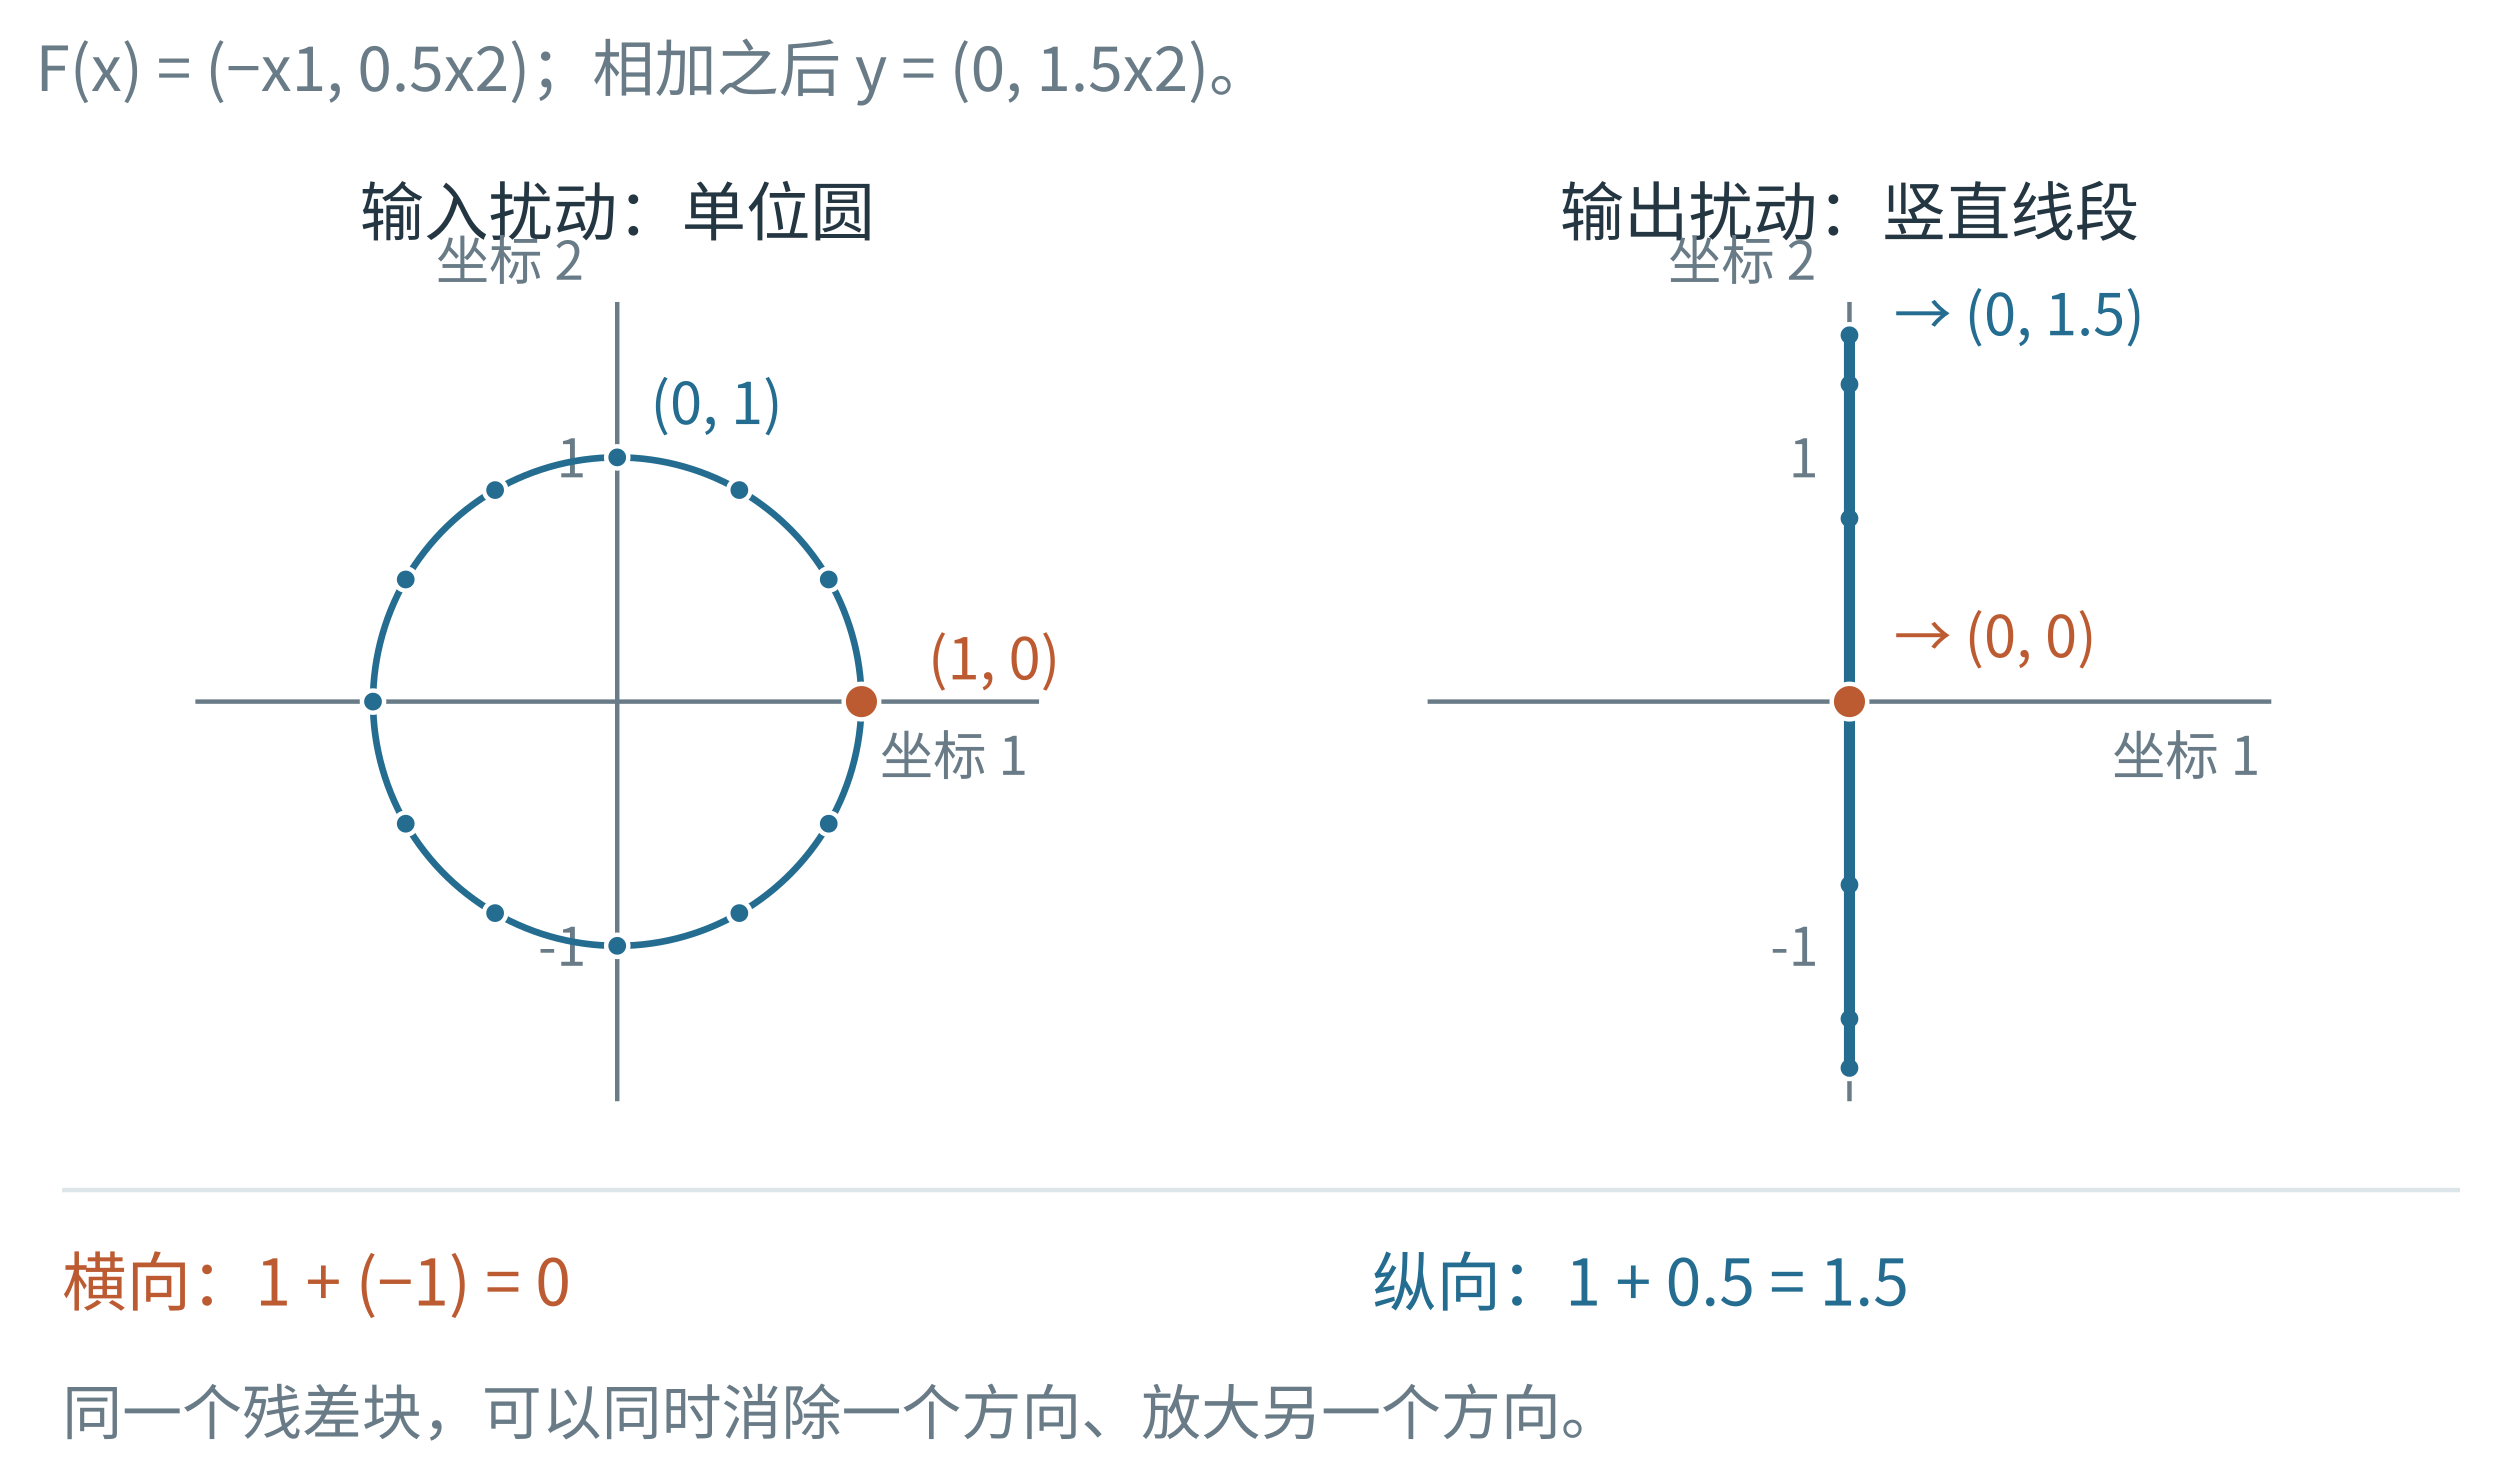
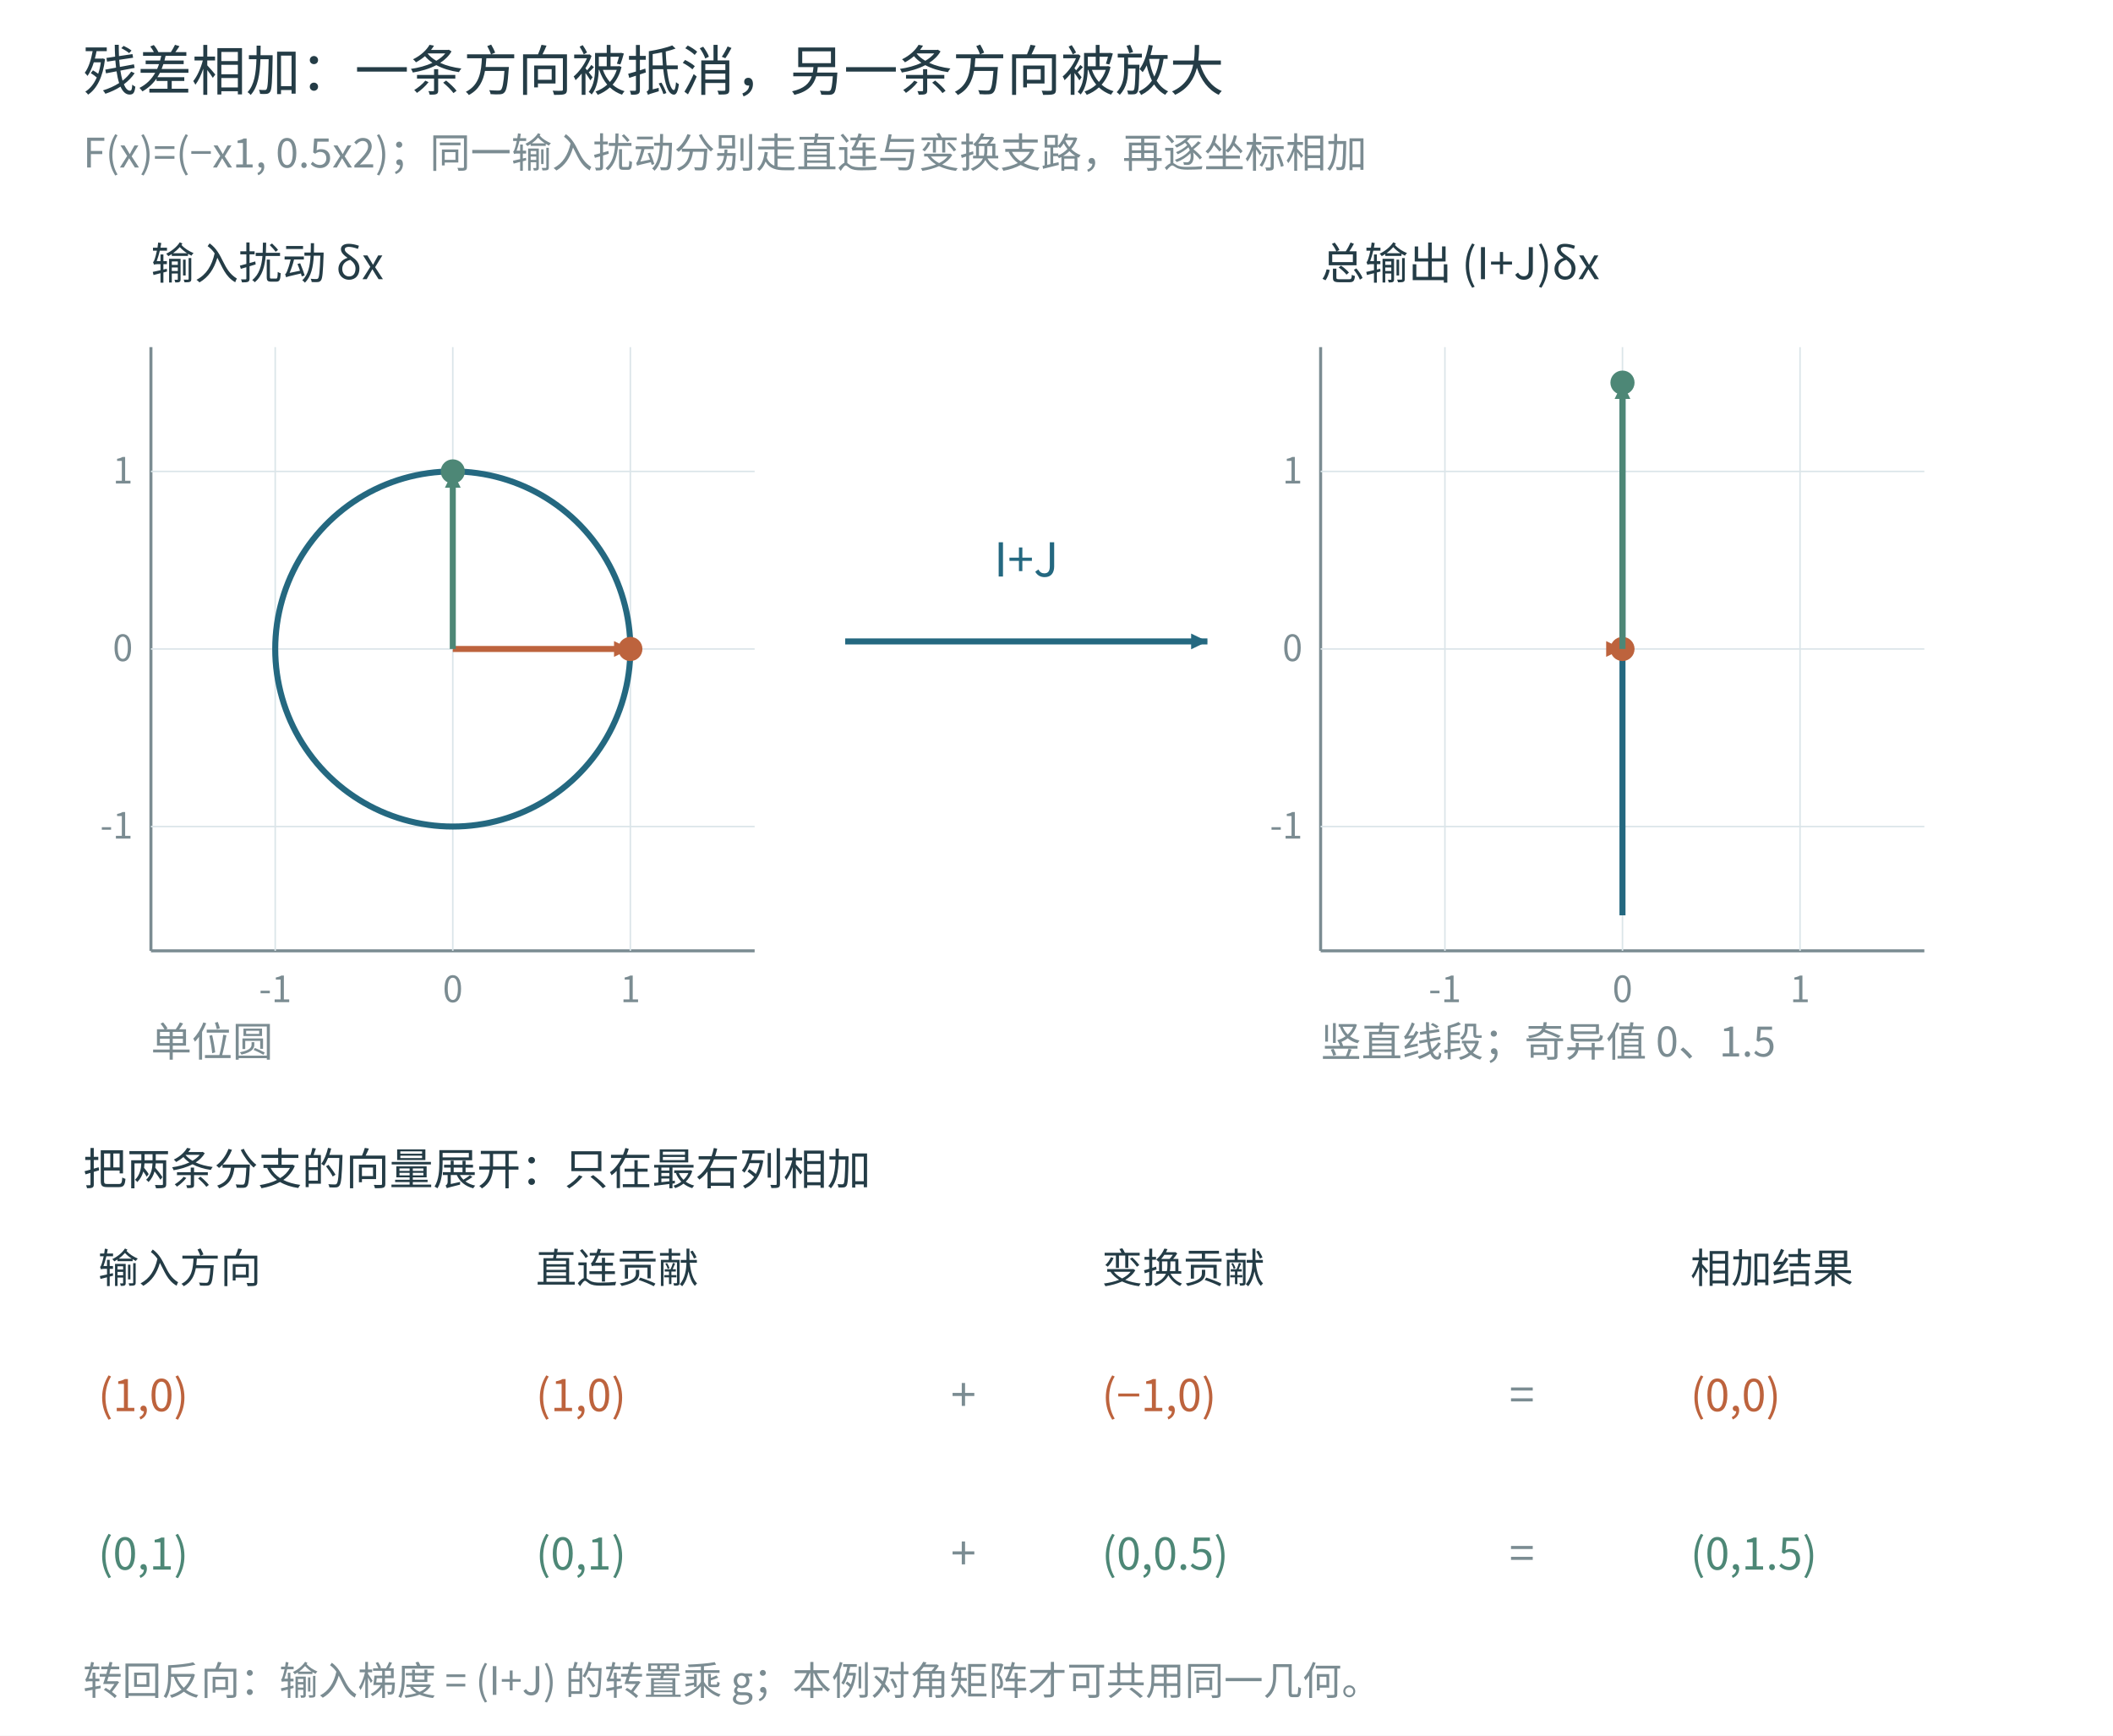
- <svg xmlns="http://www.w3.org/2000/svg" width="1126" height="668" viewBox="32 64 1126 668" role="img">
-   <rect x="32" y="64" width="1126" height="668" fill="#ffffff" />
-   <rect width="1200" height="750" fill="white" />
-   <g font-family="Microsoft YaHei, Noto Sans CJK SC, sans-serif" fill="#233642">
-     <text x="48" y="105" font-size="28" fill="#687b86" text-anchor="start">F(x) = (−x1, 0.5x2)；相加之后 y = (0, 1.5x2)。</text>
-     <text x="310" y="170" font-size="29" fill="#233642" text-anchor="middle">输入扰动：单位圆</text>
-     <line x1="120" y1="380" x2="500" y2="380" stroke="#687b86" stroke-width="2" />
-     <line x1="310" y1="560" x2="310" y2="200" stroke="#687b86" stroke-width="2" />
-     <text x="495" y="413" font-size="24" fill="#687b86" text-anchor="end">坐标 1</text>
-     <text x="295" y="190" font-size="24" fill="#687b86" text-anchor="end">坐标 2</text>
-     <text x="296" y="499" font-size="24" fill="#687b86" text-anchor="end">-1</text>
-     <text x="296" y="279" font-size="24" fill="#687b86" text-anchor="end">1</text>
-     <text x="865" y="170" font-size="29" fill="#233642" text-anchor="middle">输出扰动：竖直线段</text>
-     <line x1="675" y1="380" x2="1055" y2="380" stroke="#687b86" stroke-width="2" />
-     <line x1="865" y1="560" x2="865" y2="200" stroke="#687b86" stroke-width="2" />
-     <text x="1050" y="413" font-size="24" fill="#687b86" text-anchor="end">坐标 1</text>
-     <text x="850" y="190" font-size="24" fill="#687b86" text-anchor="end">坐标 2</text>
-     <text x="851" y="499" font-size="24" fill="#687b86" text-anchor="end">-1</text>
-     <text x="851" y="279" font-size="24" fill="#687b86" text-anchor="end">1</text>
-     <polyline points="420.000,380.000 419.933,376.161 419.732,372.327 419.397,368.502 418.929,364.691 418.329,360.899 417.596,357.130 416.733,353.389 415.739,349.680 414.616,346.008 413.366,342.378 411.990,338.793 410.490,335.259 408.867,331.779 407.124,328.358 405.263,325.000 403.285,321.709 401.194,318.489 398.992,315.344 396.681,312.277 394.265,309.293 391.746,306.396 389.127,303.588 386.412,300.873 383.604,298.254 380.707,295.735 377.723,293.319 374.656,291.008 371.511,288.806 368.291,286.715 365.000,284.737 361.642,282.876 358.221,281.133 354.741,279.510 351.207,278.010 347.622,276.634 343.992,275.384 340.320,274.261 336.611,273.267 332.870,272.404 329.101,271.671 325.309,271.071 321.498,270.603 317.673,270.268 313.839,270.067 310.000,270.000 306.161,270.067 302.327,270.268 298.502,270.603 294.691,271.071 290.899,271.671 287.130,272.404 283.389,273.267 279.680,274.261 276.008,275.384 272.378,276.634 268.793,278.010 265.259,279.510 261.779,281.133 258.358,282.876 255.000,284.737 251.709,286.715 248.489,288.806 245.344,291.008 242.277,293.319 239.293,295.735 236.396,298.254 233.588,300.873 230.873,303.588 228.254,306.396 225.735,309.293 223.319,312.277 221.008,315.344 218.806,318.489 216.715,321.709 214.737,325.000 212.876,328.358 211.133,331.779 209.510,335.259 208.010,338.793 206.634,342.378 205.384,346.008 204.261,349.680 203.267,353.389 202.404,357.130 201.671,360.899 201.071,364.691 200.603,368.502 200.268,372.327 200.067,376.161 200.000,380.000 200.067,383.839 200.268,387.673 200.603,391.498 201.071,395.309 201.671,399.101 202.404,402.870 203.267,406.611 204.261,410.320 205.384,413.992 206.634,417.622 208.010,421.207 209.510,424.741 211.133,428.221 212.876,431.642 214.737,435.000 216.715,438.291 218.806,441.511 221.008,444.656 223.319,447.723 225.735,450.707 228.254,453.604 230.873,456.412 233.588,459.127 236.396,461.746 239.293,464.265 242.277,466.681 245.344,468.992 248.489,471.194 251.709,473.285 255.000,475.263 258.358,477.124 261.779,478.867 265.259,480.490 268.793,481.990 272.378,483.366 276.008,484.616 279.680,485.739 283.389,486.733 287.130,487.596 290.899,488.329 294.691,488.929 298.502,489.397 302.327,489.732 306.161,489.933 310.000,490.000 313.839,489.933 317.673,489.732 321.498,489.397 325.309,488.929 329.101,488.329 332.870,487.596 336.611,486.733 340.320,485.739 343.992,484.616 347.622,483.366 351.207,481.990 354.741,480.490 358.221,478.867 361.642,477.124 365.000,475.263 368.291,473.285 371.511,471.194 374.656,468.992 377.723,466.681 380.707,464.265 383.604,461.746 386.412,459.127 389.127,456.412 391.746,453.604 394.265,450.707 396.681,447.723 398.992,444.656 401.194,441.511 403.285,438.291 405.263,435.000 407.124,431.642 408.867,428.221 410.490,424.741 411.990,421.207 413.366,417.622 414.616,413.992 415.739,410.320 416.733,406.611 417.596,402.870 418.329,399.101 418.929,395.309 419.397,391.498 419.732,387.673 419.933,383.839 420.000,380.000" fill="none" stroke="#246d91" stroke-width="3" stroke-linejoin="round" />
-     <circle cx="420.0" cy="380.0" r="5" fill="#246d91" stroke="white" stroke-width="2" />
-     <circle cx="865" cy="380.0" r="5" fill="#246d91" stroke="white" stroke-width="2" />
-     <circle cx="405.263" cy="325.0" r="5" fill="#246d91" stroke="white" stroke-width="2" />
-     <circle cx="865" cy="297.5" r="5" fill="#246d91" stroke="white" stroke-width="2" />
-     <circle cx="365.0" cy="284.737" r="5" fill="#246d91" stroke="white" stroke-width="2" />
-     <circle cx="865" cy="237.106" r="5" fill="#246d91" stroke="white" stroke-width="2" />
-     <circle cx="310.0" cy="270.0" r="5" fill="#246d91" stroke="white" stroke-width="2" />
-     <circle cx="865" cy="215.0" r="5" fill="#246d91" stroke="white" stroke-width="2" />
-     <circle cx="255" cy="284.737" r="5" fill="#246d91" stroke="white" stroke-width="2" />
-     <circle cx="865" cy="237.106" r="5" fill="#246d91" stroke="white" stroke-width="2" />
-     <circle cx="214.737" cy="325.0" r="5" fill="#246d91" stroke="white" stroke-width="2" />
-     <circle cx="865" cy="297.5" r="5" fill="#246d91" stroke="white" stroke-width="2" />
-     <circle cx="200.0" cy="380.0" r="5" fill="#246d91" stroke="white" stroke-width="2" />
-     <circle cx="865" cy="380.0" r="5" fill="#246d91" stroke="white" stroke-width="2" />
-     <circle cx="214.737" cy="435.0" r="5" fill="#246d91" stroke="white" stroke-width="2" />
-     <circle cx="865" cy="462.5" r="5" fill="#246d91" stroke="white" stroke-width="2" />
-     <circle cx="255" cy="475.263" r="5" fill="#246d91" stroke="white" stroke-width="2" />
-     <circle cx="865" cy="522.894" r="5" fill="#246d91" stroke="white" stroke-width="2" />
-     <circle cx="310.0" cy="490.0" r="5" fill="#246d91" stroke="white" stroke-width="2" />
-     <circle cx="865" cy="545.0" r="5" fill="#246d91" stroke="white" stroke-width="2" />
-     <circle cx="365.0" cy="475.263" r="5" fill="#246d91" stroke="white" stroke-width="2" />
-     <circle cx="865" cy="522.894" r="5" fill="#246d91" stroke="white" stroke-width="2" />
-     <circle cx="405.263" cy="435" r="5" fill="#246d91" stroke="white" stroke-width="2" />
-     <circle cx="865" cy="462.5" r="5" fill="#246d91" stroke="white" stroke-width="2" />
-     <line x1="865" y1="215" x2="865" y2="545" stroke="#246d91" stroke-width="5" />
-     <circle cx="420" cy="380" r="8" fill="#bc5b31" stroke="white" stroke-width="2" />
-     <circle cx="865" cy="380" r="8" fill="#bc5b31" stroke="white" stroke-width="2" />
-     <text x="450" y="370" font-size="26" fill="#bc5b31" text-anchor="start">(1, 0)</text>
-     <text x="885" y="360" font-size="26" fill="#bc5b31" text-anchor="start">→ (0, 0)</text>
-     <text x="325" y="255" font-size="26" fill="#246d91" text-anchor="start">(0, 1)</text>
-     <text x="885" y="215" font-size="26" fill="#246d91" text-anchor="start">→ (0, 1.5)</text>
-     <line x1="60" y1="600" x2="1140" y2="600" stroke="#dce5e9" stroke-width="2" />
-     <text x="60" y="652" font-size="29" fill="#bc5b31" text-anchor="start">横向：1 + (−1) = 0</text>
-     <text x="650" y="652" font-size="29" fill="#246d91" text-anchor="start">纵向：1 + 0.5 = 1.5</text>
-     <text x="60" y="710" font-size="27" fill="#687b86" text-anchor="start">同一个残差块，可以同时消除一个方向、放大另一个方向。</text>
+ <svg xmlns="http://www.w3.org/2000/svg" width="1400" height="1150" viewBox="0 0 1400 1150" role="img">
+   <rect width="1400" height="1150" fill="white" />
+   <g font-family="Microsoft YaHei, Noto Sans CJK SC, sans-serif">
+     <text x="55" y="60" font-size="36" fill="#243c46" text-anchor="start">残差相加：一条方向被抵消，另一条方向被放大</text>
+     <text x="55" y="111" font-size="27" fill="#7b8c92" text-anchor="start">F(x)=(−x1, 0.5x2)；同一输入扰动分别走直连与变换支路，再逐坐标相加</text>
+     <text x="100" y="185" font-size="29" fill="#243c46" text-anchor="start">输入扰动 δx</text>
+     <line x1="100" y1="230" x2="100" y2="630" stroke="#7b8c92" stroke-width="2" />
+     <line x1="100" y1="630" x2="500" y2="630" stroke="#7b8c92" stroke-width="2" />
+     <line x1="182.353" y1="230" x2="182.353" y2="630" stroke="#dbe5e9" stroke-width="1" />
+     <text x="182.353" y="664" font-size="24" fill="#7b8c92" text-anchor="middle">-1</text>
+     <line x1="300.0" y1="230" x2="300.0" y2="630" stroke="#dbe5e9" stroke-width="1" />
+     <text x="300.0" y="664" font-size="24" fill="#7b8c92" text-anchor="middle">0</text>
+     <line x1="417.647" y1="230" x2="417.647" y2="630" stroke="#dbe5e9" stroke-width="1" />
+     <text x="417.647" y="664" font-size="24" fill="#7b8c92" text-anchor="middle">1</text>
+     <line x1="100" y1="547.647" x2="500" y2="547.647" stroke="#dbe5e9" stroke-width="1" />
+     <text x="88" y="555.647" font-size="24" fill="#7b8c92" text-anchor="end">-1</text>
+     <line x1="100" y1="430.0" x2="500" y2="430.0" stroke="#dbe5e9" stroke-width="1" />
+     <text x="88" y="438.0" font-size="24" fill="#7b8c92" text-anchor="end">0</text>
+     <line x1="100" y1="312.353" x2="500" y2="312.353" stroke="#dbe5e9" stroke-width="1" />
+     <text x="88" y="320.353" font-size="24" fill="#7b8c92" text-anchor="end">1</text>
+     <polyline points="417.647,430.0 417.575,425.894 417.36,421.793 417.003,417.703 416.502,413.627 415.86,409.571 415.076,405.54 414.152,401.539 413.09,397.572 411.889,393.645 410.552,389.762 409.08,385.929 407.476,382.149 405.74,378.427 403.876,374.768 401.885,371.176 399.77,367.657 397.534,364.213 395.178,360.849 392.707,357.569 390.123,354.378 387.429,351.279 384.628,348.275 381.725,345.372 378.721,342.571 375.622,339.877 372.431,337.293 369.151,334.822 365.787,332.466 362.343,330.23 358.824,328.115 355.232,326.124 351.573,324.26 347.851,322.524 344.071,320.92 340.238,319.448 336.355,318.111 332.428,316.91 328.461,315.848 324.46,314.924 320.429,314.14 316.373,313.498 312.297,312.997 308.207,312.64 304.106,312.425 300.0,312.353 295.894,312.425 291.793,312.64 287.703,312.997 283.627,313.498 279.571,314.14 275.54,314.924 271.539,315.848 267.572,316.91 263.645,318.111 259.762,319.448 255.929,320.92 252.149,322.524 248.427,324.26 244.768,326.124 241.176,328.115 237.657,330.23 234.213,332.466 230.849,334.822 227.569,337.293 224.378,339.877 221.279,342.571 218.275,345.372 215.372,348.275 212.571,351.279 209.877,354.378 207.293,357.569 204.822,360.849 202.466,364.213 200.23,367.657 198.115,371.176 196.124,374.768 194.26,378.427 192.524,382.149 190.92,385.929 189.448,389.762 188.111,393.645 186.91,397.572 185.848,401.539 184.924,405.54 184.14,409.571 183.498,413.627 182.997,417.703 182.64,421.793 182.425,425.894 182.353,430 182.425,434.106 182.64,438.207 182.997,442.297 183.498,446.373 184.14,450.429 184.924,454.46 185.848,458.461 186.91,462.428 188.111,466.355 189.448,470.238 190.92,474.071 192.524,477.851 194.26,481.573 196.124,485.232 198.115,488.824 200.23,492.343 202.466,495.787 204.822,499.151 207.293,502.431 209.877,505.622 212.571,508.721 215.372,511.725 218.275,514.628 221.279,517.429 224.378,520.123 227.569,522.707 230.849,525.178 234.213,527.534 237.657,529.77 241.176,531.885 244.768,533.876 248.427,535.74 252.149,537.476 255.929,539.08 259.762,540.552 263.645,541.889 267.572,543.09 271.539,544.152 275.54,545.076 279.571,545.86 283.627,546.502 287.703,547.003 291.793,547.36 295.894,547.575 300.0,547.647 304.106,547.575 308.207,547.36 312.297,547.003 316.373,546.502 320.429,545.86 324.46,545.076 328.461,544.152 332.428,543.09 336.355,541.889 340.238,540.552 344.071,539.08 347.851,537.476 351.573,535.74 355.232,533.876 358.824,531.885 362.343,529.77 365.787,527.534 369.151,525.178 372.431,522.707 375.622,520.123 378.721,517.429 381.725,514.628 384.628,511.725 387.429,508.721 390.123,505.622 392.707,502.431 395.178,499.151 397.534,495.787 399.77,492.343 401.885,488.824 403.876,485.232 405.74,481.573 407.476,477.851 409.08,474.071 410.552,470.238 411.889,466.355 413.09,462.428 414.152,458.461 415.076,454.46 415.86,450.429 416.502,446.373 417.003,442.297 417.36,438.207 417.575,434.106 417.647,430.0" fill="none" stroke="#246880" stroke-width="4" />
+     <line x1="300.0" y1="430.0" x2="417.647" y2="430.0" stroke="#bd633d" stroke-width="4" />
+     <polygon points="417.647,430.0 406.842,435.22 406.842,424.78" fill="#bd633d" />
+     <circle cx="417.647" cy="430.0" r="8" fill="#bd633d" />
+     <line x1="300.0" y1="430.0" x2="300.0" y2="312.353" stroke="#4d8776" stroke-width="4" />
+     <polygon points="300.0,312.353 305.22,323.158 294.78,323.158" fill="#4d8776" />
+     <circle cx="300.0" cy="312.353" r="8" fill="#4d8776" />
+     <text x="875" y="185" font-size="29" fill="#243c46" text-anchor="start">总输出 (I+J)δx</text>
+     <line x1="875" y1="230" x2="875" y2="630" stroke="#7b8c92" stroke-width="2" />
+     <line x1="875" y1="630" x2="1275" y2="630" stroke="#7b8c92" stroke-width="2" />
+     <line x1="957.353" y1="230" x2="957.353" y2="630" stroke="#dbe5e9" stroke-width="1" />
+     <text x="957.353" y="664" font-size="24" fill="#7b8c92" text-anchor="middle">-1</text>
+     <line x1="1075.0" y1="230" x2="1075.0" y2="630" stroke="#dbe5e9" stroke-width="1" />
+     <text x="1075.0" y="664" font-size="24" fill="#7b8c92" text-anchor="middle">0</text>
+     <line x1="1192.647" y1="230" x2="1192.647" y2="630" stroke="#dbe5e9" stroke-width="1" />
+     <text x="1192.647" y="664" font-size="24" fill="#7b8c92" text-anchor="middle">1</text>
+     <line x1="875" y1="547.647" x2="1275" y2="547.647" stroke="#dbe5e9" stroke-width="1" />
+     <text x="863" y="555.647" font-size="24" fill="#7b8c92" text-anchor="end">-1</text>
+     <line x1="875" y1="430.0" x2="1275" y2="430.0" stroke="#dbe5e9" stroke-width="1" />
+     <text x="863" y="438.0" font-size="24" fill="#7b8c92" text-anchor="end">0</text>
+     <line x1="875" y1="312.353" x2="1275" y2="312.353" stroke="#dbe5e9" stroke-width="1" />
+     <text x="863" y="320.353" font-size="24" fill="#7b8c92" text-anchor="end">1</text>
+     <polyline points="1075.0,430.0 1075.0,423.841 1075.0,417.69 1075.0,411.554 1075.0,405.44 1075.0,399.356 1075.0,393.31 1075.0,387.308 1075.0,381.358 1075.0,375.468 1075.0,369.644 1075.0,363.893 1075.0,358.223 1075.0,352.64 1075.0,347.152 1075.0,341.765 1075.0,336.485 1075.0,331.319 1075.0,326.273 1075.0,321.354 1075.0,316.567 1075.0,311.918 1075.0,307.413 1075.0,303.058 1075.0,298.857 1075.0,294.816 1075.0,290.939 1075.0,287.232 1075.0,283.699 1075.0,280.344 1075.0,277.172 1075.0,274.186 1075.0,271.389 1075.0,268.786 1075.0,266.379 1075.0,264.172 1075.0,262.166 1075.0,260.366 1075.0,258.771 1075.0,257.386 1075.0,256.21 1075.0,255.247 1075.0,254.496 1075.0,253.959 1075.0,253.637 1075.0,253.529 1075.0,253.637 1075.0,253.959 1075.0,254.496 1075.0,255.247 1075.0,256.21 1075.0,257.386 1075.0,258.771 1075.0,260.366 1075.0,262.166 1075.0,264.172 1075.0,266.379 1075.0,268.786 1075.0,271.389 1075.0,274.186 1075.0,277.172 1075.0,280.344 1075.0,283.699 1075.0,287.232 1075.0,290.939 1075.0,294.816 1075.0,298.857 1075.0,303.058 1075.0,307.413 1075.0,311.918 1075.0,316.567 1075.0,321.354 1075.0,326.273 1075.0,331.319 1075.0,336.485 1075.0,341.765 1075.0,347.152 1075.0,352.64 1075.0,358.223 1075.0,363.893 1075.0,369.644 1075.0,375.468 1075.0,381.358 1075.0,387.308 1075.0,393.31 1075.0,399.356 1075.0,405.44 1075.0,411.554 1075.0,417.69 1075.0,423.841 1075.0,430 1075.0,436.159 1075.0,442.31 1075.0,448.446 1075.0,454.56 1075.0,460.644 1075.0,466.69 1075.0,472.692 1075.0,478.642 1075.0,484.532 1075.0,490.356 1075.0,496.107 1075.0,501.777 1075.0,507.36 1075.0,512.848 1075.0,518.235 1075.0,523.515 1075.0,528.681 1075.0,533.727 1075.0,538.646 1075.0,543.433 1075.0,548.082 1075.0,552.587 1075.0,556.942 1075.0,561.143 1075.0,565.184 1075.0,569.061 1075.0,572.768 1075.0,576.301 1075.0,579.656 1075.0,582.828 1075.0,585.814 1075.0,588.611 1075.0,591.214 1075.0,593.621 1075.0,595.828 1075.0,597.834 1075.0,599.634 1075.0,601.229 1075.0,602.614 1075.0,603.79 1075.0,604.753 1075.0,605.504 1075.0,606.041 1075.0,606.363 1075.0,606.471 1075.0,606.363 1075.0,606.041 1075.0,605.504 1075.0,604.753 1075.0,603.79 1075.0,602.614 1075.0,601.229 1075.0,599.634 1075.0,597.834 1075.0,595.828 1075.0,593.621 1075.0,591.214 1075.0,588.611 1075.0,585.814 1075.0,582.828 1075.0,579.656 1075.0,576.301 1075.0,572.768 1075.0,569.061 1075.0,565.184 1075.0,561.143 1075.0,556.942 1075.0,552.587 1075.0,548.082 1075.0,543.433 1075.0,538.646 1075.0,533.727 1075.0,528.681 1075.0,523.515 1075.0,518.235 1075.0,512.848 1075.0,507.36 1075.0,501.777 1075.0,496.107 1075.0,490.356 1075.0,484.532 1075.0,478.642 1075.0,472.692 1075.0,466.69 1075.0,460.644 1075.0,454.56 1075.0,448.446 1075.0,442.31 1075.0,436.159 1075.0,430" fill="none" stroke="#246880" stroke-width="4" />
+     <line x1="1075.0" y1="430.0" x2="1075.0" y2="430.0" stroke="#bd633d" stroke-width="4" />
+     <polygon points="1075.0,430.0 1064.195,435.22 1064.195,424.78" fill="#bd633d" />
+     <circle cx="1075.0" cy="430.0" r="8" fill="#bd633d" />
+     <line x1="1075.0" y1="430.0" x2="1075.0" y2="253.529" stroke="#4d8776" stroke-width="4" />
+     <polygon points="1075.0,253.529 1080.22,264.335 1069.78,264.335" fill="#4d8776" />
+     <circle cx="1075.0" cy="253.529" r="8" fill="#4d8776" />
+     <line x1="560" y1="425" x2="800" y2="425" stroke="#246880" stroke-width="4" />
+     <polygon points="800,425 789.195,430.22 789.195,419.78" fill="#246880" />
+     <text x="680" y="382" font-size="31" fill="#246880" text-anchor="middle">I+J</text>
+     <text x="100" y="700" font-size="27" fill="#7b8c92" text-anchor="start">单位圆</text>
+     <text x="875" y="700" font-size="27" fill="#7b8c92" text-anchor="start">竖直线段；奇异值 0、1.5</text>
+     <text x="55" y="785" font-size="29" fill="#243c46" text-anchor="start">把两条分支的向量展开：只在最右列相加</text>
+     <text x="65" y="850" font-size="27" fill="#243c46" text-anchor="start">输入方向</text>
+     <text x="355" y="850" font-size="27" fill="#243c46" text-anchor="start">直连贡献</text>
+     <text x="730" y="850" font-size="27" fill="#243c46" text-anchor="start">变换贡献</text>
+     <text x="1120" y="850" font-size="27" fill="#243c46" text-anchor="start">相加结果</text>
+     <text x="65" y="935" font-size="29" fill="#bd633d" text-anchor="start">(1,0)</text>
+     <text x="355" y="935" font-size="29" fill="#bd633d" text-anchor="start">(1,0)</text>
+     <text x="730" y="935" font-size="29" fill="#bd633d" text-anchor="start">(−1,0)</text>
+     <text x="1120" y="935" font-size="29" fill="#bd633d" text-anchor="start">(0,0)</text>
+     <text x="630" y="935" font-size="30" fill="#7b8c92" text-anchor="start">+</text>
+     <text x="1000" y="935" font-size="30" fill="#7b8c92" text-anchor="start">=</text>
+     <text x="65" y="1040" font-size="29" fill="#4d8776" text-anchor="start">(0,1)</text>
+     <text x="355" y="1040" font-size="29" fill="#4d8776" text-anchor="start">(0,1)</text>
+     <text x="730" y="1040" font-size="29" fill="#4d8776" text-anchor="start">(0,0.5)</text>
+     <text x="1120" y="1040" font-size="29" fill="#4d8776" text-anchor="start">(0,1.5)</text>
+     <text x="630" y="1040" font-size="30" fill="#7b8c92" text-anchor="start">+</text>
+     <text x="1000" y="1040" font-size="30" fill="#7b8c92" text-anchor="start">=</text>
+     <text x="55" y="1123" font-size="26" fill="#7b8c92" text-anchor="start">转回反向：输入梯度 = (I+J) 的转置乘 g；本例对角矩阵才可共用同一几何。</text>
  </g>
</svg>
